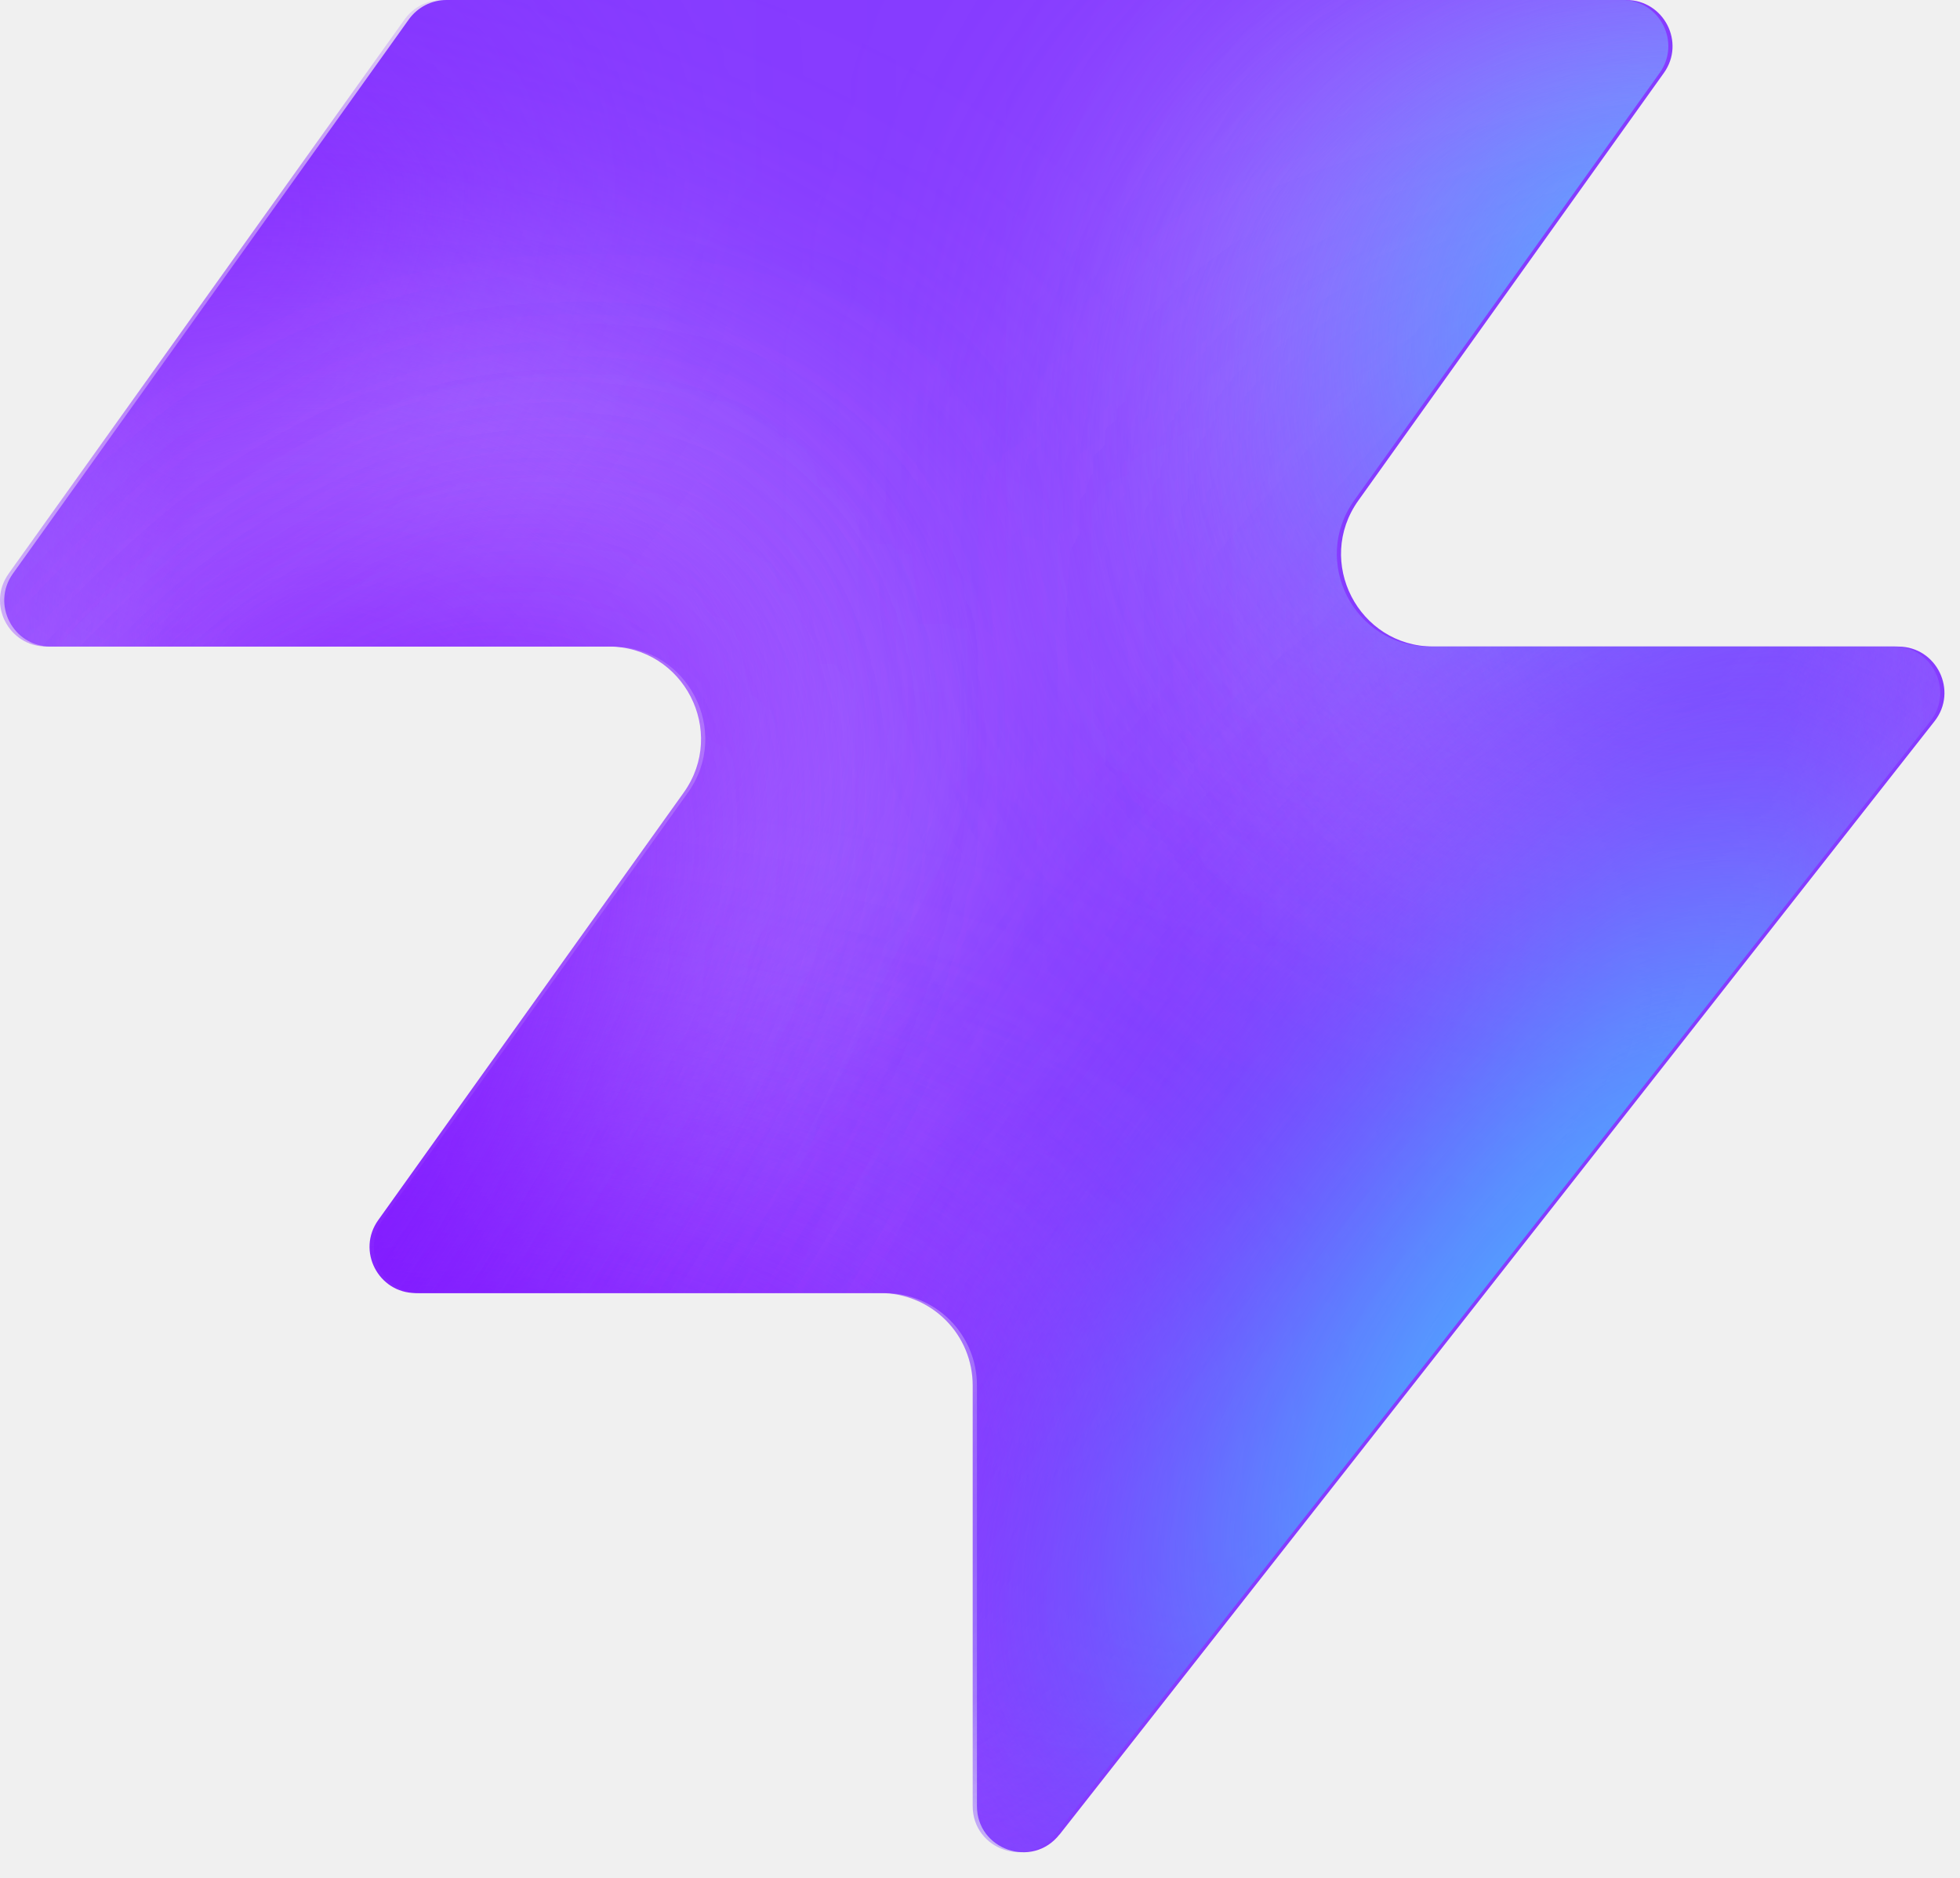
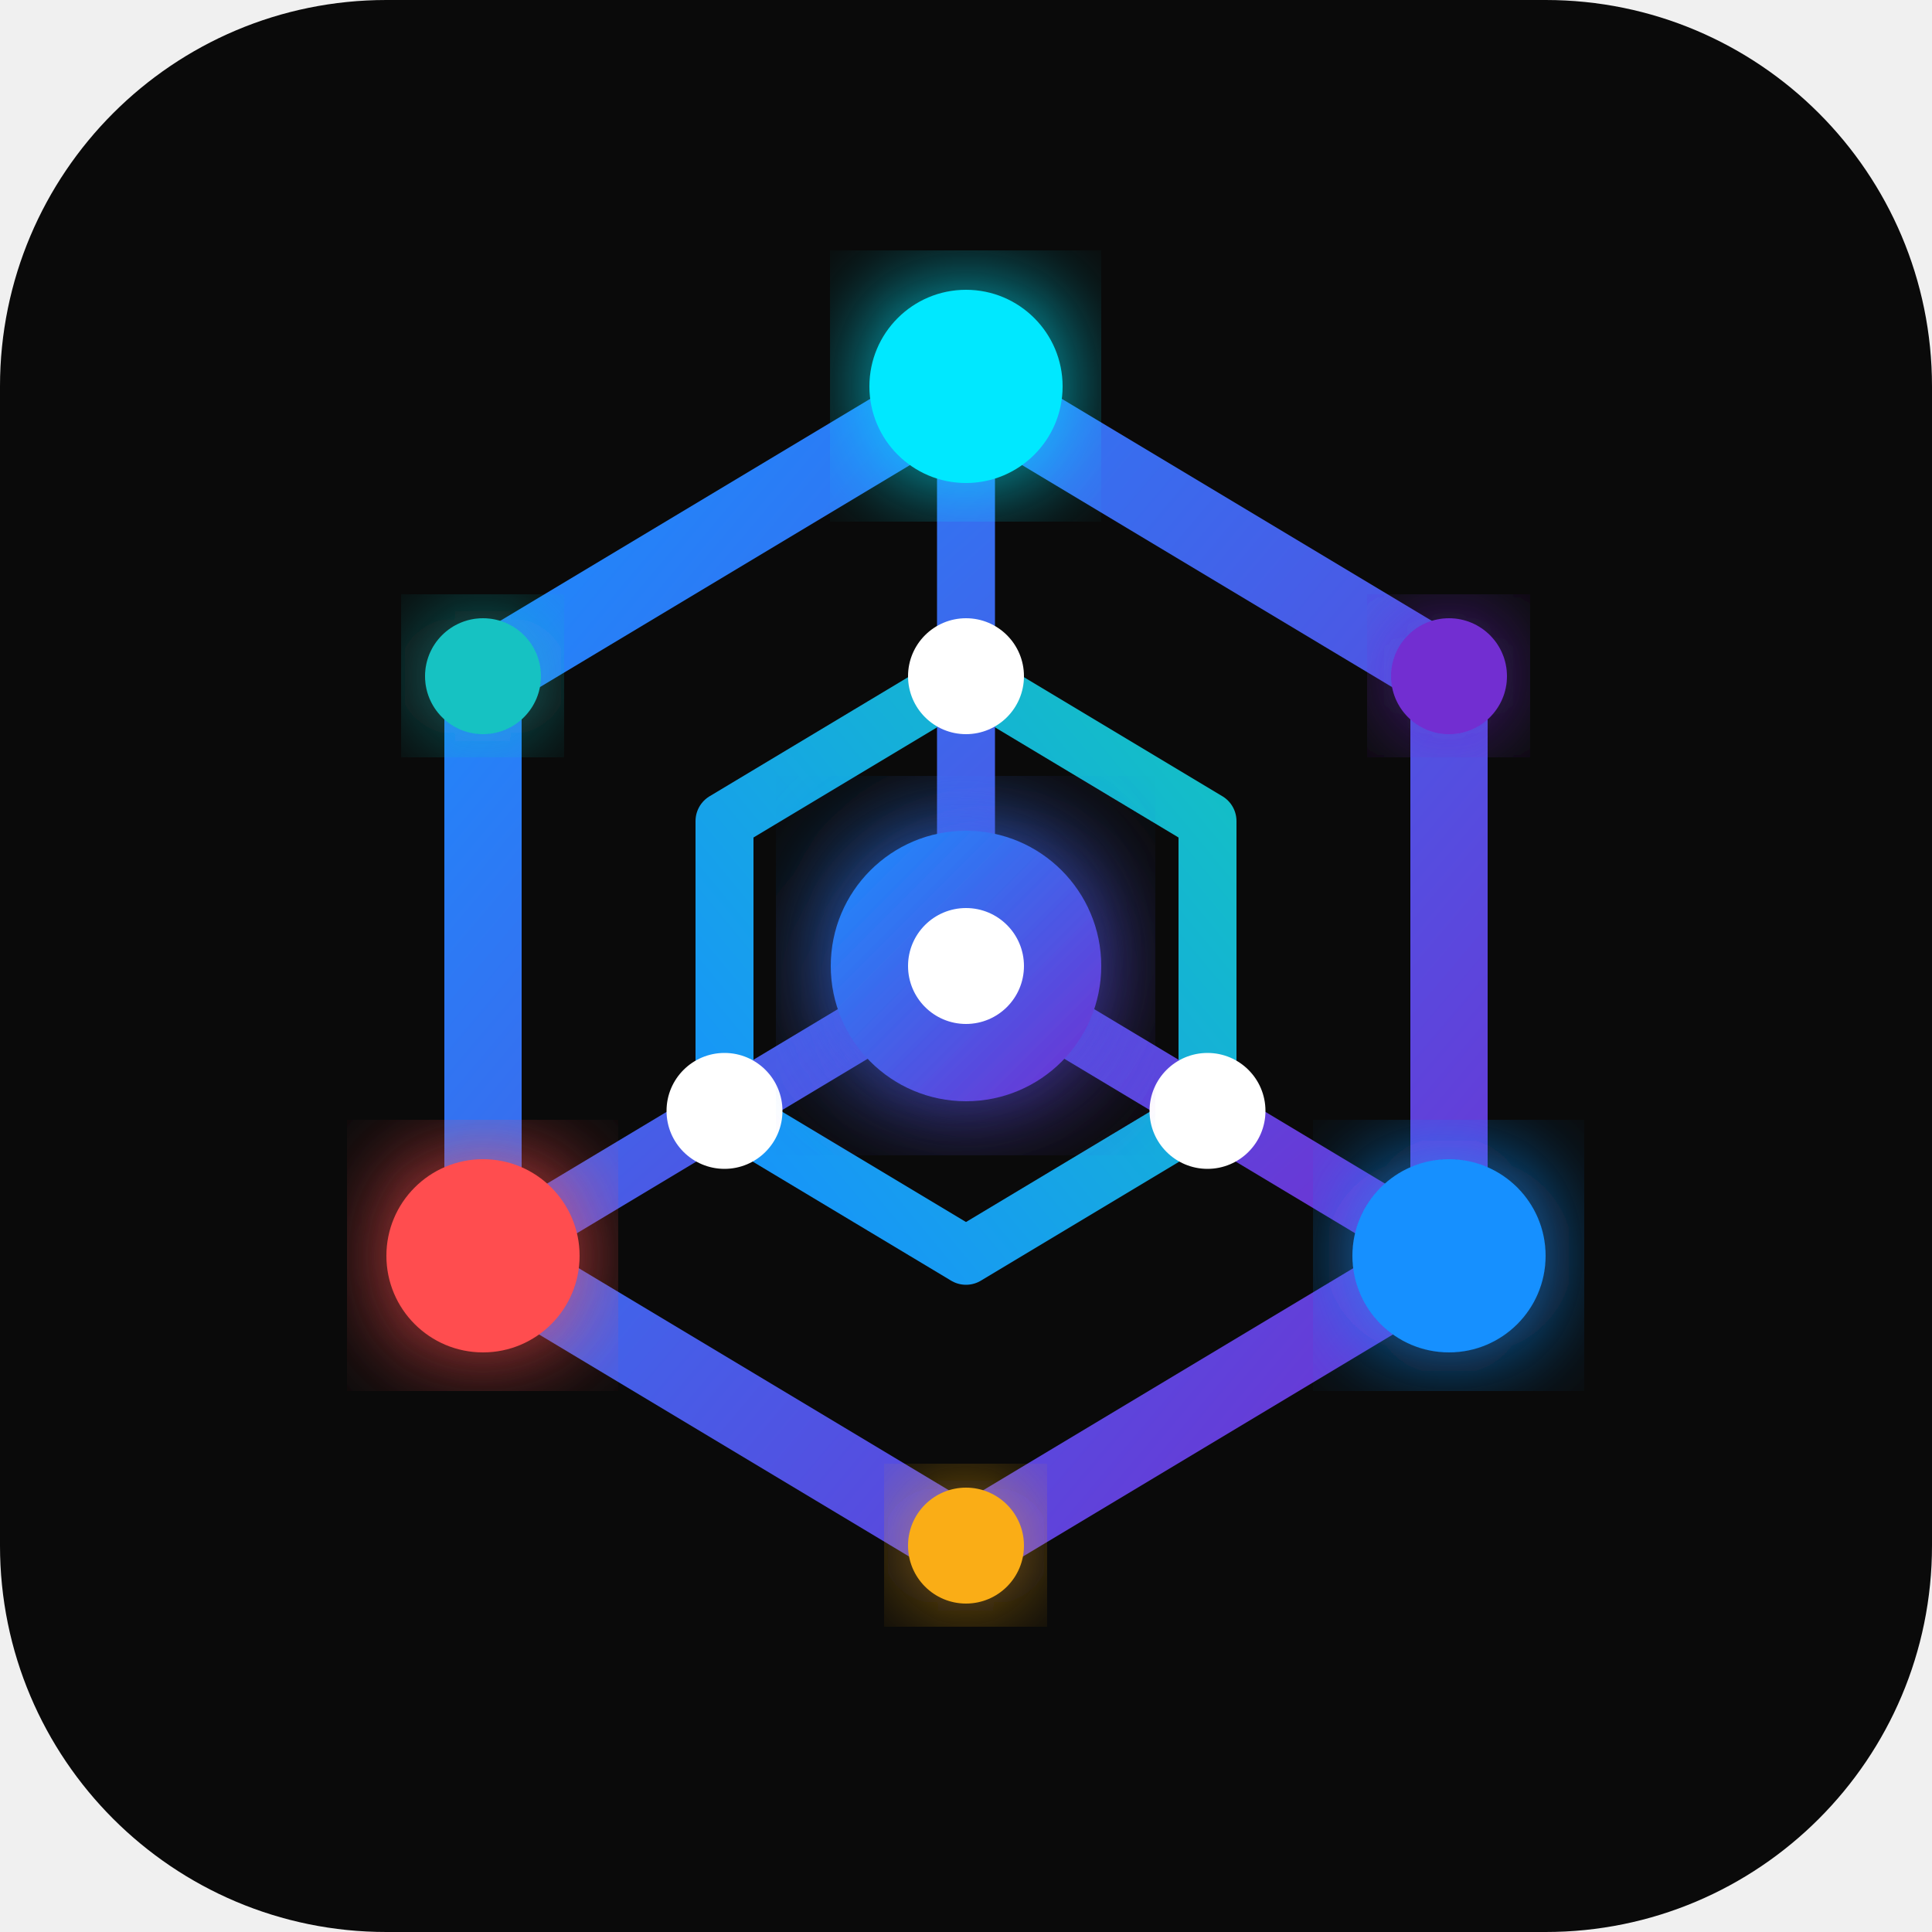
- <svg xmlns="http://www.w3.org/2000/svg" width="48" height="46" fill="none" viewBox="0 0 48 46">
-   <path fill="#863bff" d="M25.946 44.938c-.664.845-2.021.375-2.021-.698V33.937a2.26 2.26 0 0 0-2.262-2.262H10.287c-.92 0-1.456-1.04-.92-1.788l7.48-10.471c1.07-1.497 0-3.578-1.842-3.578H1.237c-.92 0-1.456-1.04-.92-1.788L10.013.474c.214-.297.556-.474.92-.474h28.894c.92 0 1.456 1.04.92 1.788l-7.48 10.471c-1.07 1.498 0 3.579 1.842 3.579h11.377c.943 0 1.473 1.088.89 1.83L25.947 44.94z" style="fill:#863bff;fill:color(display-p3 .525 .23 1);fill-opacity:1" />
-   <mask id="a" width="48" height="46" x="0" y="0" maskUnits="userSpaceOnUse" style="mask-type:alpha">
-     <path fill="#000" d="M25.842 44.938c-.664.844-2.021.375-2.021-.698V33.937a2.26 2.26 0 0 0-2.262-2.262H10.183c-.92 0-1.456-1.04-.92-1.788l7.48-10.471c1.07-1.498 0-3.579-1.842-3.579H1.133c-.92 0-1.456-1.04-.92-1.787L9.91.473c.214-.297.556-.474.92-.474h28.894c.92 0 1.456 1.04.92 1.788l-7.48 10.471c-1.07 1.498 0 3.578 1.842 3.578h11.377c.943 0 1.473 1.088.89 1.832L25.843 44.94z" style="fill:#000;fill-opacity:1" />
-   </mask>
-   <g mask="url(#a)">
-     <g filter="url(#b)">
-       <ellipse cx="5.508" cy="14.704" fill="#ede6ff" rx="5.508" ry="14.704" style="fill:#ede6ff;fill:color(display-p3 .927 .903 1);fill-opacity:1" transform="matrix(.00324 1 1 -.00324 -4.47 31.516)" />
-     </g>
-     <g filter="url(#c)">
-       <ellipse cx="10.399" cy="29.851" fill="#ede6ff" rx="10.399" ry="29.851" style="fill:#ede6ff;fill:color(display-p3 .927 .903 1);fill-opacity:1" transform="matrix(.00324 1 1 -.00324 -39.328 7.883)" />
-     </g>
-     <g filter="url(#d)">
-       <ellipse cx="5.508" cy="30.487" fill="#7e14ff" rx="5.508" ry="30.487" style="fill:#7e14ff;fill:color(display-p3 .492 .077 1);fill-opacity:1" transform="rotate(89.814 -25.913 -14.639)scale(1 -1)" />
-     </g>
-     <g filter="url(#e)">
-       <ellipse cx="5.508" cy="30.599" fill="#7e14ff" rx="5.508" ry="30.599" style="fill:#7e14ff;fill:color(display-p3 .492 .077 1);fill-opacity:1" transform="rotate(89.814 -32.644 -3.334)scale(1 -1)" />
-     </g>
-     <g filter="url(#f)">
-       <ellipse cx="5.508" cy="30.599" fill="#7e14ff" rx="5.508" ry="30.599" style="fill:#7e14ff;fill:color(display-p3 .492 .077 1);fill-opacity:1" transform="matrix(.00324 1 1 -.00324 -34.34 30.47)" />
-     </g>
-     <g filter="url(#g)">
-       <ellipse cx="14.072" cy="22.078" fill="#ede6ff" rx="14.072" ry="22.078" style="fill:#ede6ff;fill:color(display-p3 .927 .903 1);fill-opacity:1" transform="rotate(93.35 24.506 48.493)scale(-1 1)" />
-     </g>
-     <g filter="url(#h)">
-       <ellipse cx="3.47" cy="21.501" fill="#7e14ff" rx="3.47" ry="21.501" style="fill:#7e14ff;fill:color(display-p3 .492 .077 1);fill-opacity:1" transform="rotate(89.009 28.708 47.59)scale(-1 1)" />
-     </g>
-     <g filter="url(#i)">
-       <ellipse cx="3.47" cy="21.501" fill="#7e14ff" rx="3.47" ry="21.501" style="fill:#7e14ff;fill:color(display-p3 .492 .077 1);fill-opacity:1" transform="rotate(89.009 28.708 47.59)scale(-1 1)" />
-     </g>
-     <g filter="url(#j)">
-       <ellipse cx=".387" cy="8.972" fill="#7e14ff" rx="4.407" ry="29.108" style="fill:#7e14ff;fill:color(display-p3 .492 .077 1);fill-opacity:1" transform="rotate(39.51 .387 8.972)" />
-     </g>
-     <g filter="url(#k)">
-       <ellipse cx="47.523" cy="-6.092" fill="#7e14ff" rx="4.407" ry="29.108" style="fill:#7e14ff;fill:color(display-p3 .492 .077 1);fill-opacity:1" transform="rotate(37.892 47.523 -6.092)" />
-     </g>
-     <g filter="url(#l)">
-       <ellipse cx="41.412" cy="6.333" fill="#47bfff" rx="5.971" ry="9.665" style="fill:#47bfff;fill:color(display-p3 .28 .748 1);fill-opacity:1" transform="rotate(37.892 41.412 6.333)" />
-     </g>
-     <g filter="url(#m)">
-       <ellipse cx="-1.879" cy="38.332" fill="#7e14ff" rx="4.407" ry="29.108" style="fill:#7e14ff;fill:color(display-p3 .492 .077 1);fill-opacity:1" transform="rotate(37.892 -1.88 38.332)" />
-     </g>
-     <g filter="url(#n)">
-       <ellipse cx="-1.879" cy="38.332" fill="#7e14ff" rx="4.407" ry="29.108" style="fill:#7e14ff;fill:color(display-p3 .492 .077 1);fill-opacity:1" transform="rotate(37.892 -1.88 38.332)" />
-     </g>
-     <g filter="url(#o)">
-       <ellipse cx="35.651" cy="29.907" fill="#7e14ff" rx="4.407" ry="29.108" style="fill:#7e14ff;fill:color(display-p3 .492 .077 1);fill-opacity:1" transform="rotate(37.892 35.651 29.907)" />
-     </g>
-     <g filter="url(#p)">
-       <ellipse cx="38.418" cy="32.4" fill="#47bfff" rx="5.971" ry="15.297" style="fill:#47bfff;fill:color(display-p3 .28 .748 1);fill-opacity:1" transform="rotate(37.892 38.418 32.4)" />
-     </g>
-   </g>
+ <svg xmlns="http://www.w3.org/2000/svg" viewBox="0 0 200 200">
  <defs>
-     <filter id="b" width="60.045" height="41.654" x="-19.77" y="16.149" color-interpolation-filters="sRGB" filterUnits="userSpaceOnUse">
-       <feFlood flood-opacity="0" result="BackgroundImageFix" />
-       <feBlend in="SourceGraphic" in2="BackgroundImageFix" result="shape" />
-       <feGaussianBlur result="effect1_foregroundBlur_2002_17158" stdDeviation="7.659" />
-     </filter>
-     <filter id="c" width="90.34" height="51.437" x="-54.613" y="-7.533" color-interpolation-filters="sRGB" filterUnits="userSpaceOnUse">
-       <feFlood flood-opacity="0" result="BackgroundImageFix" />
-       <feBlend in="SourceGraphic" in2="BackgroundImageFix" result="shape" />
-       <feGaussianBlur result="effect1_foregroundBlur_2002_17158" stdDeviation="7.659" />
-     </filter>
-     <filter id="d" width="79.355" height="29.4" x="-49.64" y="2.03" color-interpolation-filters="sRGB" filterUnits="userSpaceOnUse">
-       <feFlood flood-opacity="0" result="BackgroundImageFix" />
-       <feBlend in="SourceGraphic" in2="BackgroundImageFix" result="shape" />
-       <feGaussianBlur result="effect1_foregroundBlur_2002_17158" stdDeviation="4.596" />
-     </filter>
-     <filter id="e" width="79.579" height="29.4" x="-45.045" y="20.029" color-interpolation-filters="sRGB" filterUnits="userSpaceOnUse">
-       <feFlood flood-opacity="0" result="BackgroundImageFix" />
-       <feBlend in="SourceGraphic" in2="BackgroundImageFix" result="shape" />
-       <feGaussianBlur result="effect1_foregroundBlur_2002_17158" stdDeviation="4.596" />
-     </filter>
-     <filter id="f" width="79.579" height="29.4" x="-43.513" y="21.178" color-interpolation-filters="sRGB" filterUnits="userSpaceOnUse">
-       <feFlood flood-opacity="0" result="BackgroundImageFix" />
-       <feBlend in="SourceGraphic" in2="BackgroundImageFix" result="shape" />
-       <feGaussianBlur result="effect1_foregroundBlur_2002_17158" stdDeviation="4.596" />
-     </filter>
-     <filter id="g" width="74.749" height="58.852" x="15.756" y="-17.901" color-interpolation-filters="sRGB" filterUnits="userSpaceOnUse">
-       <feFlood flood-opacity="0" result="BackgroundImageFix" />
-       <feBlend in="SourceGraphic" in2="BackgroundImageFix" result="shape" />
-       <feGaussianBlur result="effect1_foregroundBlur_2002_17158" stdDeviation="7.659" />
-     </filter>
-     <filter id="h" width="61.377" height="25.362" x="23.548" y="2.284" color-interpolation-filters="sRGB" filterUnits="userSpaceOnUse">
-       <feFlood flood-opacity="0" result="BackgroundImageFix" />
-       <feBlend in="SourceGraphic" in2="BackgroundImageFix" result="shape" />
-       <feGaussianBlur result="effect1_foregroundBlur_2002_17158" stdDeviation="4.596" />
-     </filter>
-     <filter id="i" width="61.377" height="25.362" x="23.548" y="2.284" color-interpolation-filters="sRGB" filterUnits="userSpaceOnUse">
-       <feFlood flood-opacity="0" result="BackgroundImageFix" />
-       <feBlend in="SourceGraphic" in2="BackgroundImageFix" result="shape" />
-       <feGaussianBlur result="effect1_foregroundBlur_2002_17158" stdDeviation="4.596" />
-     </filter>
-     <filter id="j" width="56.045" height="63.649" x="-27.636" y="-22.853" color-interpolation-filters="sRGB" filterUnits="userSpaceOnUse">
-       <feFlood flood-opacity="0" result="BackgroundImageFix" />
-       <feBlend in="SourceGraphic" in2="BackgroundImageFix" result="shape" />
-       <feGaussianBlur result="effect1_foregroundBlur_2002_17158" stdDeviation="4.596" />
-     </filter>
-     <filter id="k" width="54.814" height="64.646" x="20.116" y="-38.415" color-interpolation-filters="sRGB" filterUnits="userSpaceOnUse">
-       <feFlood flood-opacity="0" result="BackgroundImageFix" />
-       <feBlend in="SourceGraphic" in2="BackgroundImageFix" result="shape" />
-       <feGaussianBlur result="effect1_foregroundBlur_2002_17158" stdDeviation="4.596" />
-     </filter>
-     <filter id="l" width="33.541" height="35.313" x="24.641" y="-11.323" color-interpolation-filters="sRGB" filterUnits="userSpaceOnUse">
-       <feFlood flood-opacity="0" result="BackgroundImageFix" />
-       <feBlend in="SourceGraphic" in2="BackgroundImageFix" result="shape" />
-       <feGaussianBlur result="effect1_foregroundBlur_2002_17158" stdDeviation="4.596" />
-     </filter>
-     <filter id="m" width="54.814" height="64.646" x="-29.286" y="6.009" color-interpolation-filters="sRGB" filterUnits="userSpaceOnUse">
-       <feFlood flood-opacity="0" result="BackgroundImageFix" />
-       <feBlend in="SourceGraphic" in2="BackgroundImageFix" result="shape" />
-       <feGaussianBlur result="effect1_foregroundBlur_2002_17158" stdDeviation="4.596" />
-     </filter>
-     <filter id="n" width="54.814" height="64.646" x="-29.286" y="6.009" color-interpolation-filters="sRGB" filterUnits="userSpaceOnUse">
-       <feFlood flood-opacity="0" result="BackgroundImageFix" />
-       <feBlend in="SourceGraphic" in2="BackgroundImageFix" result="shape" />
-       <feGaussianBlur result="effect1_foregroundBlur_2002_17158" stdDeviation="4.596" />
-     </filter>
-     <filter id="o" width="54.814" height="64.646" x="8.244" y="-2.416" color-interpolation-filters="sRGB" filterUnits="userSpaceOnUse">
-       <feFlood flood-opacity="0" result="BackgroundImageFix" />
-       <feBlend in="SourceGraphic" in2="BackgroundImageFix" result="shape" />
-       <feGaussianBlur result="effect1_foregroundBlur_2002_17158" stdDeviation="4.596" />
-     </filter>
-     <filter id="p" width="39.409" height="43.623" x="18.713" y="10.588" color-interpolation-filters="sRGB" filterUnits="userSpaceOnUse">
-       <feFlood flood-opacity="0" result="BackgroundImageFix" />
-       <feBlend in="SourceGraphic" in2="BackgroundImageFix" result="shape" />
-       <feGaussianBlur result="effect1_foregroundBlur_2002_17158" stdDeviation="4.596" />
+     <linearGradient id="primary" x1="0%" y1="0%" x2="100%" y2="100%">
+       <stop offset="0%" stop-color="#1890ff" />
+       <stop offset="100%" stop-color="#722ed1" />
+     </linearGradient>
+     <linearGradient id="secondary" x1="100%" y1="0%" x2="0%" y2="100%">
+       <stop offset="0%" stop-color="#13c2c2" />
+       <stop offset="100%" stop-color="#1890ff" />
+     </linearGradient>
+     <filter id="glow" x="-20%" y="-20%" width="140%" height="140%">
+       <feGaussianBlur stdDeviation="6" result="blur" />
+       <feComposite in="SourceGraphic" in2="blur" operator="over" />
    </filter>
  </defs>
+   <rect width="200" height="200" rx="40" fill="#0A0A0A" />
+   <g transform="translate(100, 100)">
+     <path d="M0 -60 L-50 -30 L-50 30 L0 60 L50 30 L50 -30 Z" fill="none" stroke="url(#primary)" stroke-width="8" stroke-linejoin="round" />
+     <path d="M0 -30 L-25 -15 L-25 15 L0 30 L25 15 L25 -15 Z" fill="none" stroke="url(#secondary)" stroke-width="6" stroke-linejoin="round" />
+     <path d="M0 0 L0 -60 M0 0 L-50 30 M0 0 L50 30" stroke="url(#primary)" stroke-width="6" stroke-linecap="round" />
+     <circle cx="0" cy="-60" r="10" fill="#00e8ff" filter="url(#glow)" />
+     <circle cx="-50" cy="30" r="10" fill="#ff4d4f" filter="url(#glow)" />
+     <circle cx="50" cy="30" r="10" fill="#1890ff" filter="url(#glow)" />
+     <circle cx="50" cy="-30" r="6" fill="#722ed1" filter="url(#glow)" />
+     <circle cx="-50" cy="-30" r="6" fill="#13c2c2" filter="url(#glow)" />
+     <circle cx="0" cy="60" r="6" fill="#faad14" filter="url(#glow)" />
+     <circle cx="0" cy="-30" r="6" fill="#fff" />
+     <circle cx="-25" cy="15" r="6" fill="#fff" />
+     <circle cx="25" cy="15" r="6" fill="#fff" />
+     <circle cx="0" cy="0" r="14" fill="url(#primary)" filter="url(#glow)" />
+     <circle cx="0" cy="0" r="6" fill="#fff" />
+   </g>
</svg>
